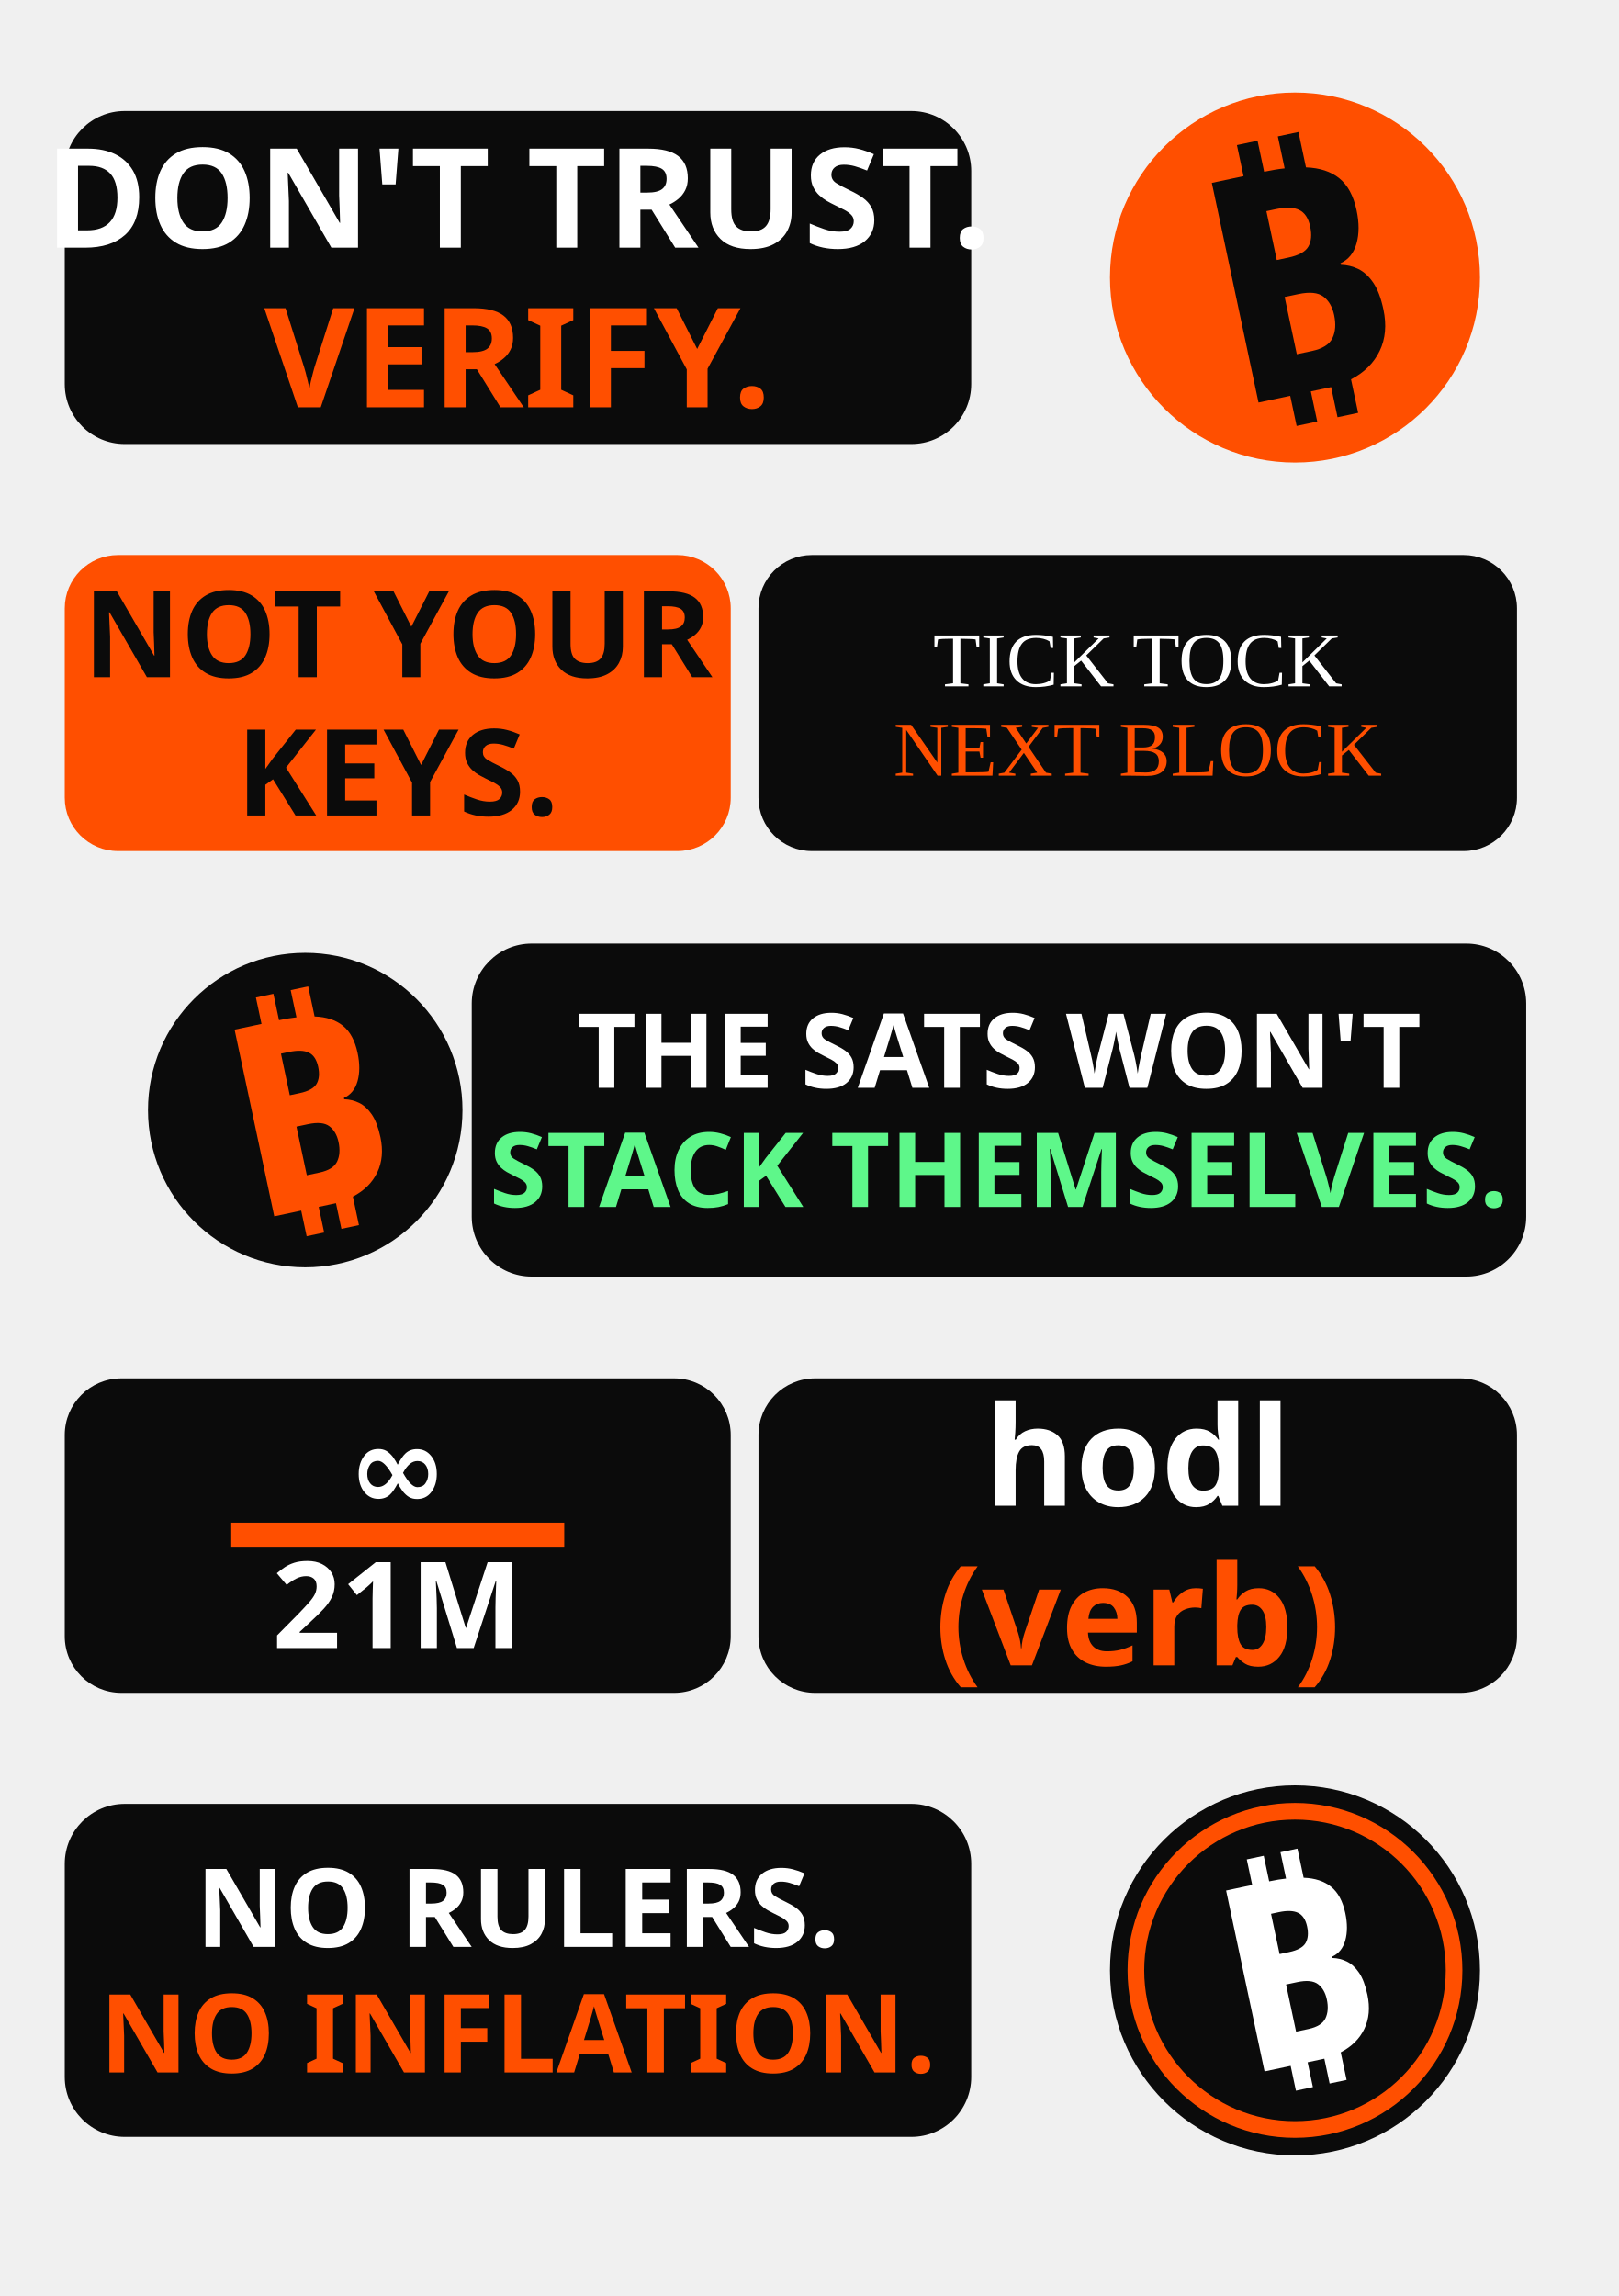
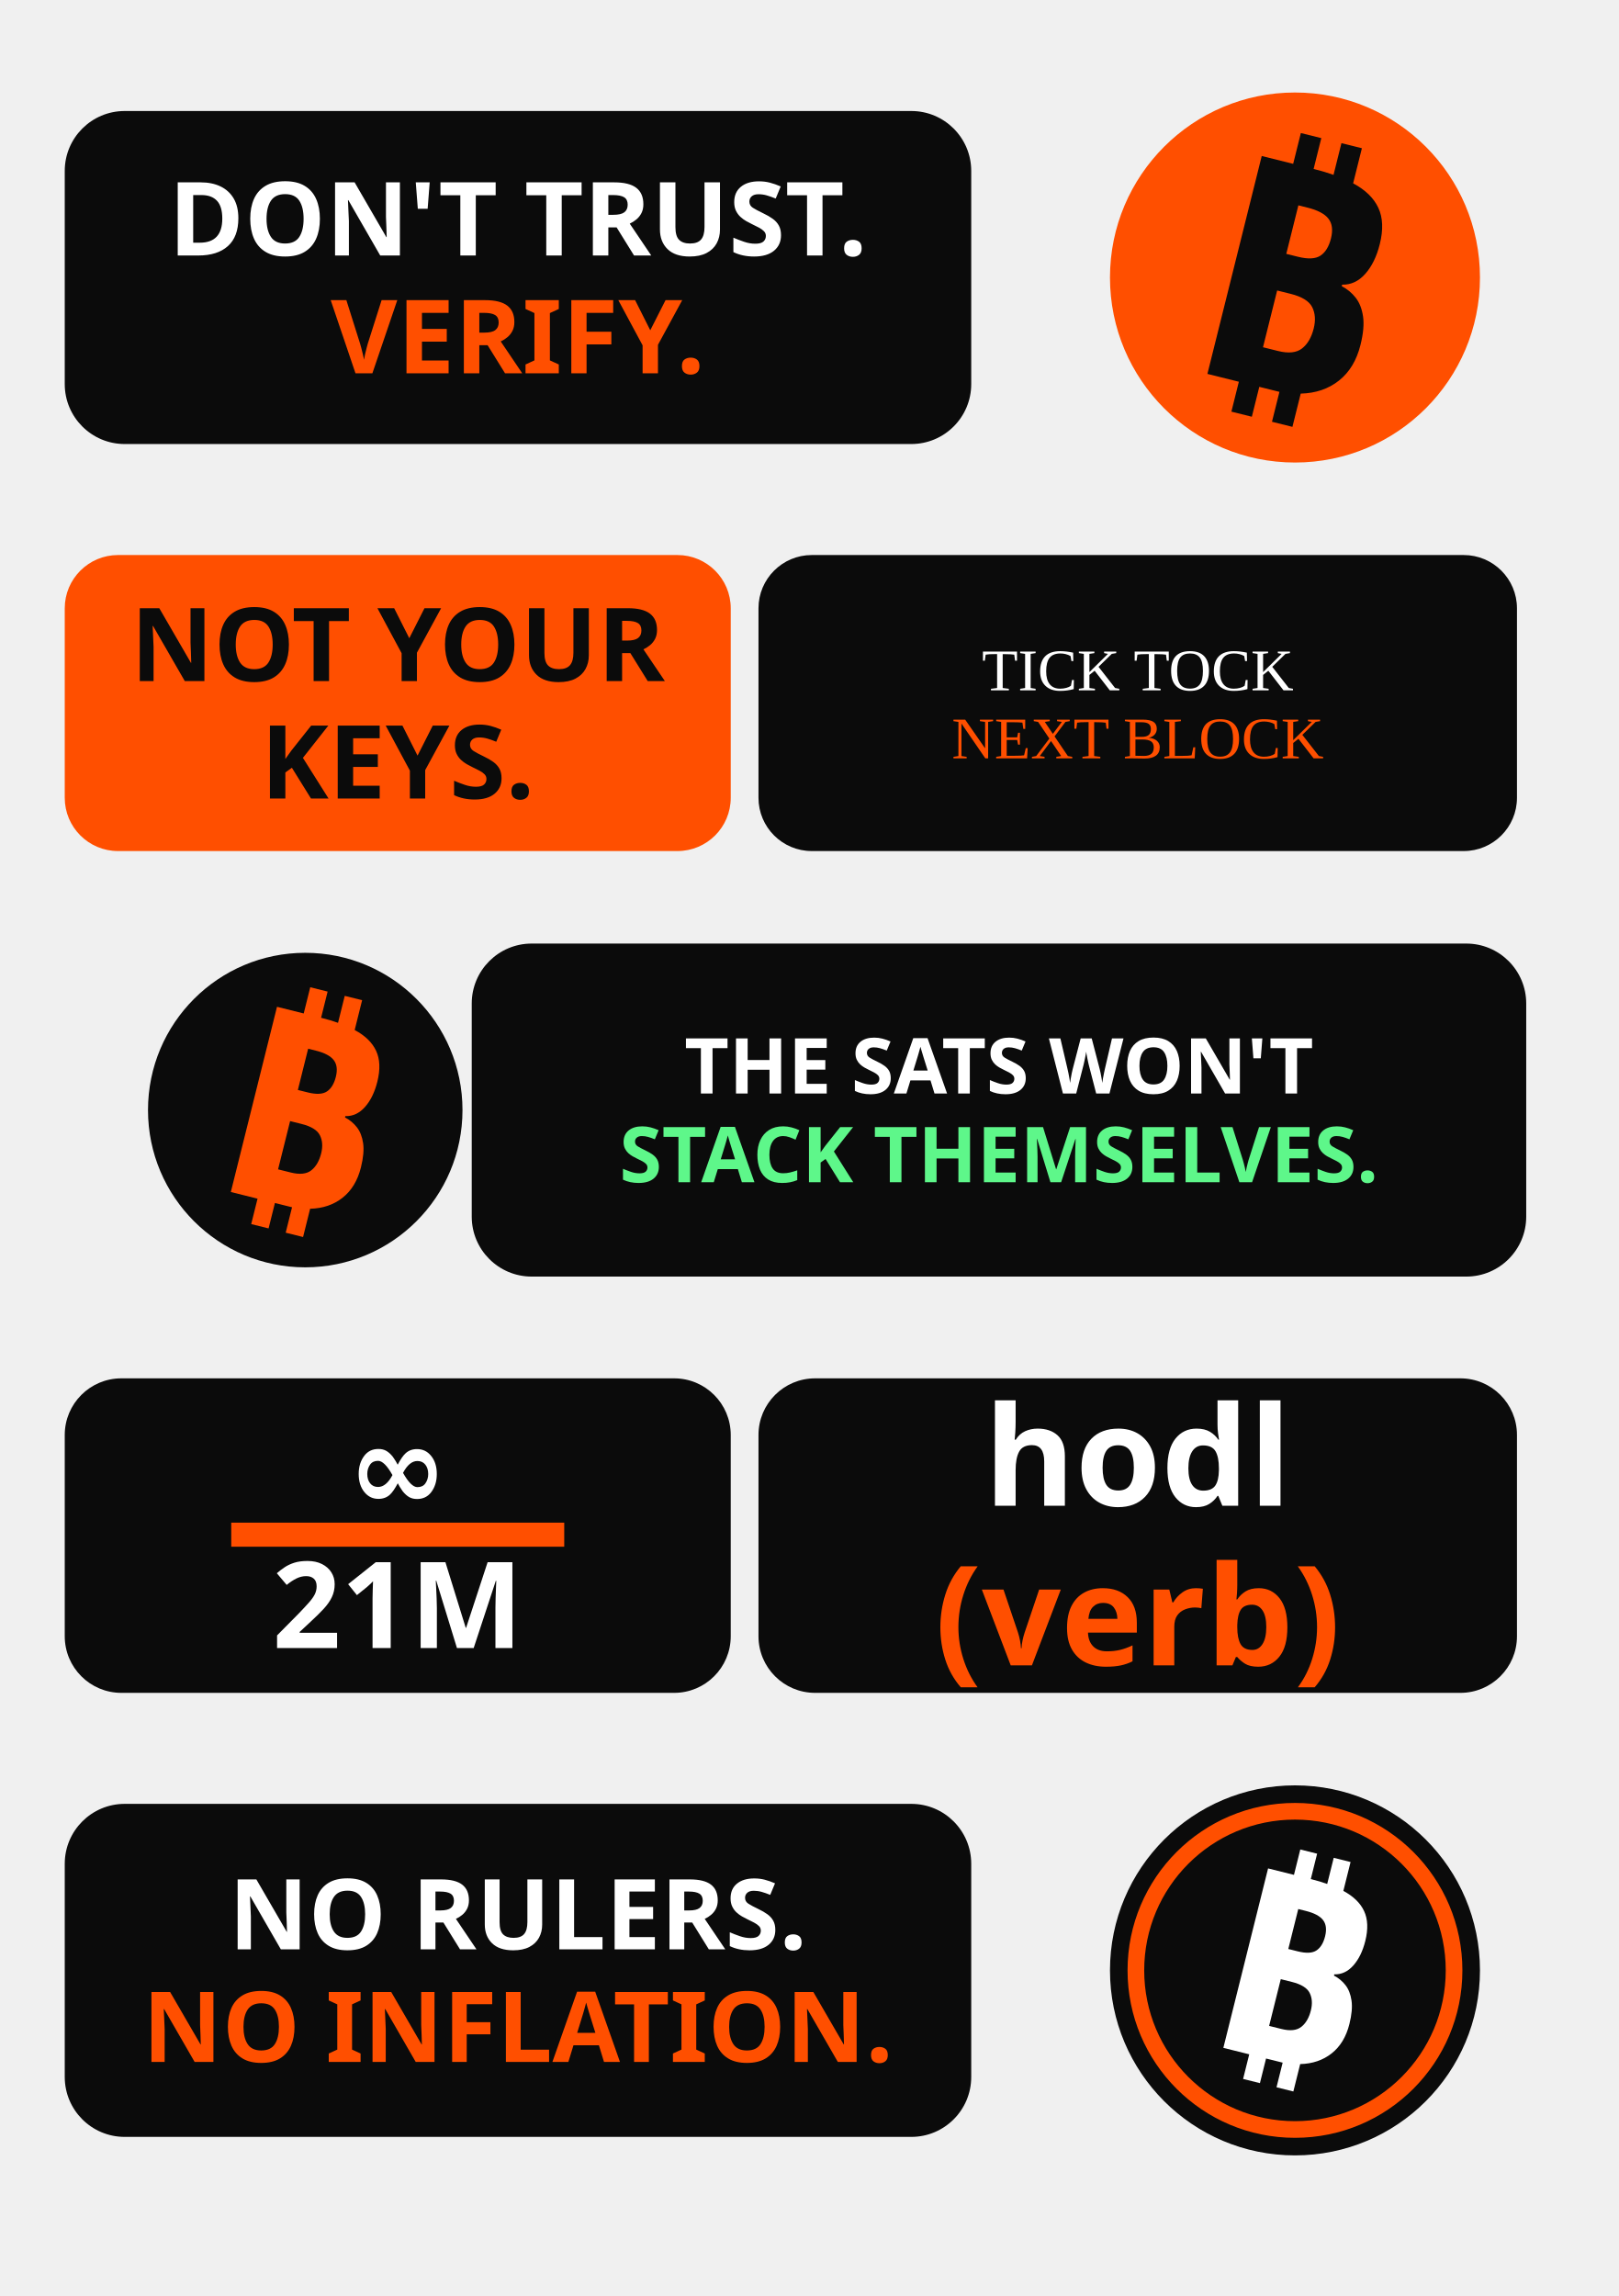
<svg xmlns="http://www.w3.org/2000/svg" width="1750" height="2482" viewBox="0 0 1750 2482">
  <rect x="70.0" y="120.0" width="980" height="360" rx="64.8" fill="#0b0b0b" />
-   <text x="560" y="267.75" font-family="Adwaita Sans" font-weight="900" font-size="150" fill="#ffffff" text-anchor="middle">DON'T TRUST.</text>
-   <text x="560" y="440.25" font-family="Adwaita Sans" font-weight="900" font-size="150" fill="#ff4f00" text-anchor="middle">VERIFY.</text>
+   <text x="560" y="276.192" font-family="Adwaita Sans" font-weight="900" font-size="110.734" fill="#ffffff" text-anchor="middle">DON'T TRUST.</text>
+   <text x="560" y="403.537" font-family="Adwaita Sans" font-weight="900" font-size="110.734" fill="#ff4f00" text-anchor="middle">VERIFY.</text>
  <circle cx="1400" cy="300" r="200" fill="#ff4f00" />
-   <text x="1400" y="424.0" font-family="Adwaita Sans" font-weight="900" font-size="340.0" fill="#0b0b0b" text-anchor="middle" transform="rotate(-12 1400 300)">₿</text>
+   <text x="1400" y="424.0" font-family="Adwaita Sans" font-weight="900" font-size="340.0" fill="#0b0b0b" text-anchor="middle" transform="rotate(14 1400 300)">₿</text>
  <rect x="70.0" y="600.0" width="720" height="320" rx="57.6" fill="#ff4f00" />
-   <text x="430" y="732.05" font-family="Adwaita Sans" font-weight="900" font-size="130" fill="#0b0b0b" text-anchor="middle">NOT YOUR</text>
-   <text x="430" y="881.55" font-family="Adwaita Sans" font-weight="900" font-size="130" fill="#0b0b0b" text-anchor="middle">KEYS.</text>
+   <text x="430" y="736.274" font-family="Adwaita Sans" font-weight="900" font-size="110.356" fill="#0b0b0b" text-anchor="middle">NOT YOUR</text>
+   <text x="430" y="863.183" font-family="Adwaita Sans" font-weight="900" font-size="110.356" fill="#0b0b0b" text-anchor="middle">KEYS.</text>
  <rect x="820.0" y="600.0" width="820" height="320" rx="57.6" fill="#0b0b0b" />
-   <text x="1230" y="741.94" font-family="Press Start 2P" font-weight="400" font-size="84" fill="#ffffff" text-anchor="middle">TICK TOCK</text>
-   <text x="1230" y="838.54" font-family="Press Start 2P" font-weight="400" font-size="84" fill="#ff4f00" text-anchor="middle">NEXT BLOCK</text>
+   <text x="1230" y="746.249" font-family="Press Start 2P" font-weight="400" font-size="63.96" fill="#ffffff" text-anchor="middle">TICK TOCK</text>
+   <text x="1230" y="819.803" font-family="Press Start 2P" font-weight="400" font-size="63.96" fill="#ff4f00" text-anchor="middle">NEXT BLOCK</text>
  <circle cx="330" cy="1200" r="170" fill="#0b0b0b" />
-   <text x="330" y="1305.4" font-family="Adwaita Sans" font-weight="900" font-size="289.0" fill="#ff4f00" text-anchor="middle" transform="rotate(-12 330 1200)">₿</text>
+   <text x="330" y="1305.4" font-family="Adwaita Sans" font-weight="900" font-size="289.0" fill="#ff4f00" text-anchor="middle" transform="rotate(14 330 1200)">₿</text>
  <rect x="510.0" y="1020.0" width="1140" height="360" rx="64.8" fill="#0b0b0b" />
-   <text x="1080" y="1175.92" font-family="Adwaita Sans" font-weight="900" font-size="112" fill="#ffffff" text-anchor="middle">THE SATS WON'T</text>
-   <text x="1080" y="1304.72" font-family="Adwaita Sans" font-weight="900" font-size="112" fill="#5ef78a" text-anchor="middle">STACK THEMSELVES.</text>
+   <text x="1080" y="1182.069" font-family="Adwaita Sans" font-weight="900" font-size="83.399" fill="#ffffff" text-anchor="middle">THE SATS WON'T</text>
+   <text x="1080" y="1277.978" font-family="Adwaita Sans" font-weight="900" font-size="83.399" fill="#5ef78a" text-anchor="middle">STACK THEMSELVES.</text>
  <rect x="70.0" y="1490.0" width="720" height="340" rx="61.2" fill="#0b0b0b" />
  <text x="430" y="1632.05" font-family="Adwaita Sans" font-weight="900" font-size="130" fill="#ffffff" text-anchor="middle">∞</text>
  <text x="430" y="1781.55" font-family="Adwaita Sans" font-weight="900" font-size="130" fill="#ffffff" text-anchor="middle">21M</text>
  <rect x="250" y="1646" width="360" height="26" fill="#ff4f00" />
  <rect x="820.0" y="1490.0" width="820" height="340" rx="61.2" fill="#0b0b0b" />
  <text x="1230" y="1627.75" font-family="Adwaita Sans" font-weight="900" font-size="150" fill="#ffffff" text-anchor="middle">hodl</text>
  <text x="1230" y="1800.25" font-family="Adwaita Sans" font-weight="900" font-size="150" fill="#ff4f00" text-anchor="middle">(verb)</text>
  <rect x="70.0" y="1950.0" width="980" height="360" rx="64.8" fill="#0b0b0b" />
-   <text x="560" y="2104.63" font-family="Adwaita Sans" font-weight="900" font-size="118" fill="#ffffff" text-anchor="middle">NO RULERS.</text>
-   <text x="560" y="2240.33" font-family="Adwaita Sans" font-weight="900" font-size="118" fill="#ff4f00" text-anchor="middle">NO INFLATION.</text>
+   <text x="560" y="2107.241" font-family="Adwaita Sans" font-weight="900" font-size="105.858" fill="#ffffff" text-anchor="middle">NO RULERS.</text>
+   <text x="560" y="2228.977" font-family="Adwaita Sans" font-weight="900" font-size="105.858" fill="#ff4f00" text-anchor="middle">NO INFLATION.</text>
  <circle cx="1400" cy="2130" r="200" fill="#0b0b0b" />
  <circle cx="1400" cy="2130" r="172.0" fill="none" stroke="#ff4f00" stroke-width="18.0" />
-   <text x="1400" y="2230.0" font-family="Adwaita Sans" font-weight="900" font-size="280.0" fill="#ffffff" text-anchor="middle" transform="rotate(-12 1400 2130)">₿</text>
+   <text x="1400" y="2230.0" font-family="Adwaita Sans" font-weight="900" font-size="280.0" fill="#ffffff" text-anchor="middle" transform="rotate(14 1400 2130)">₿</text>
</svg>
